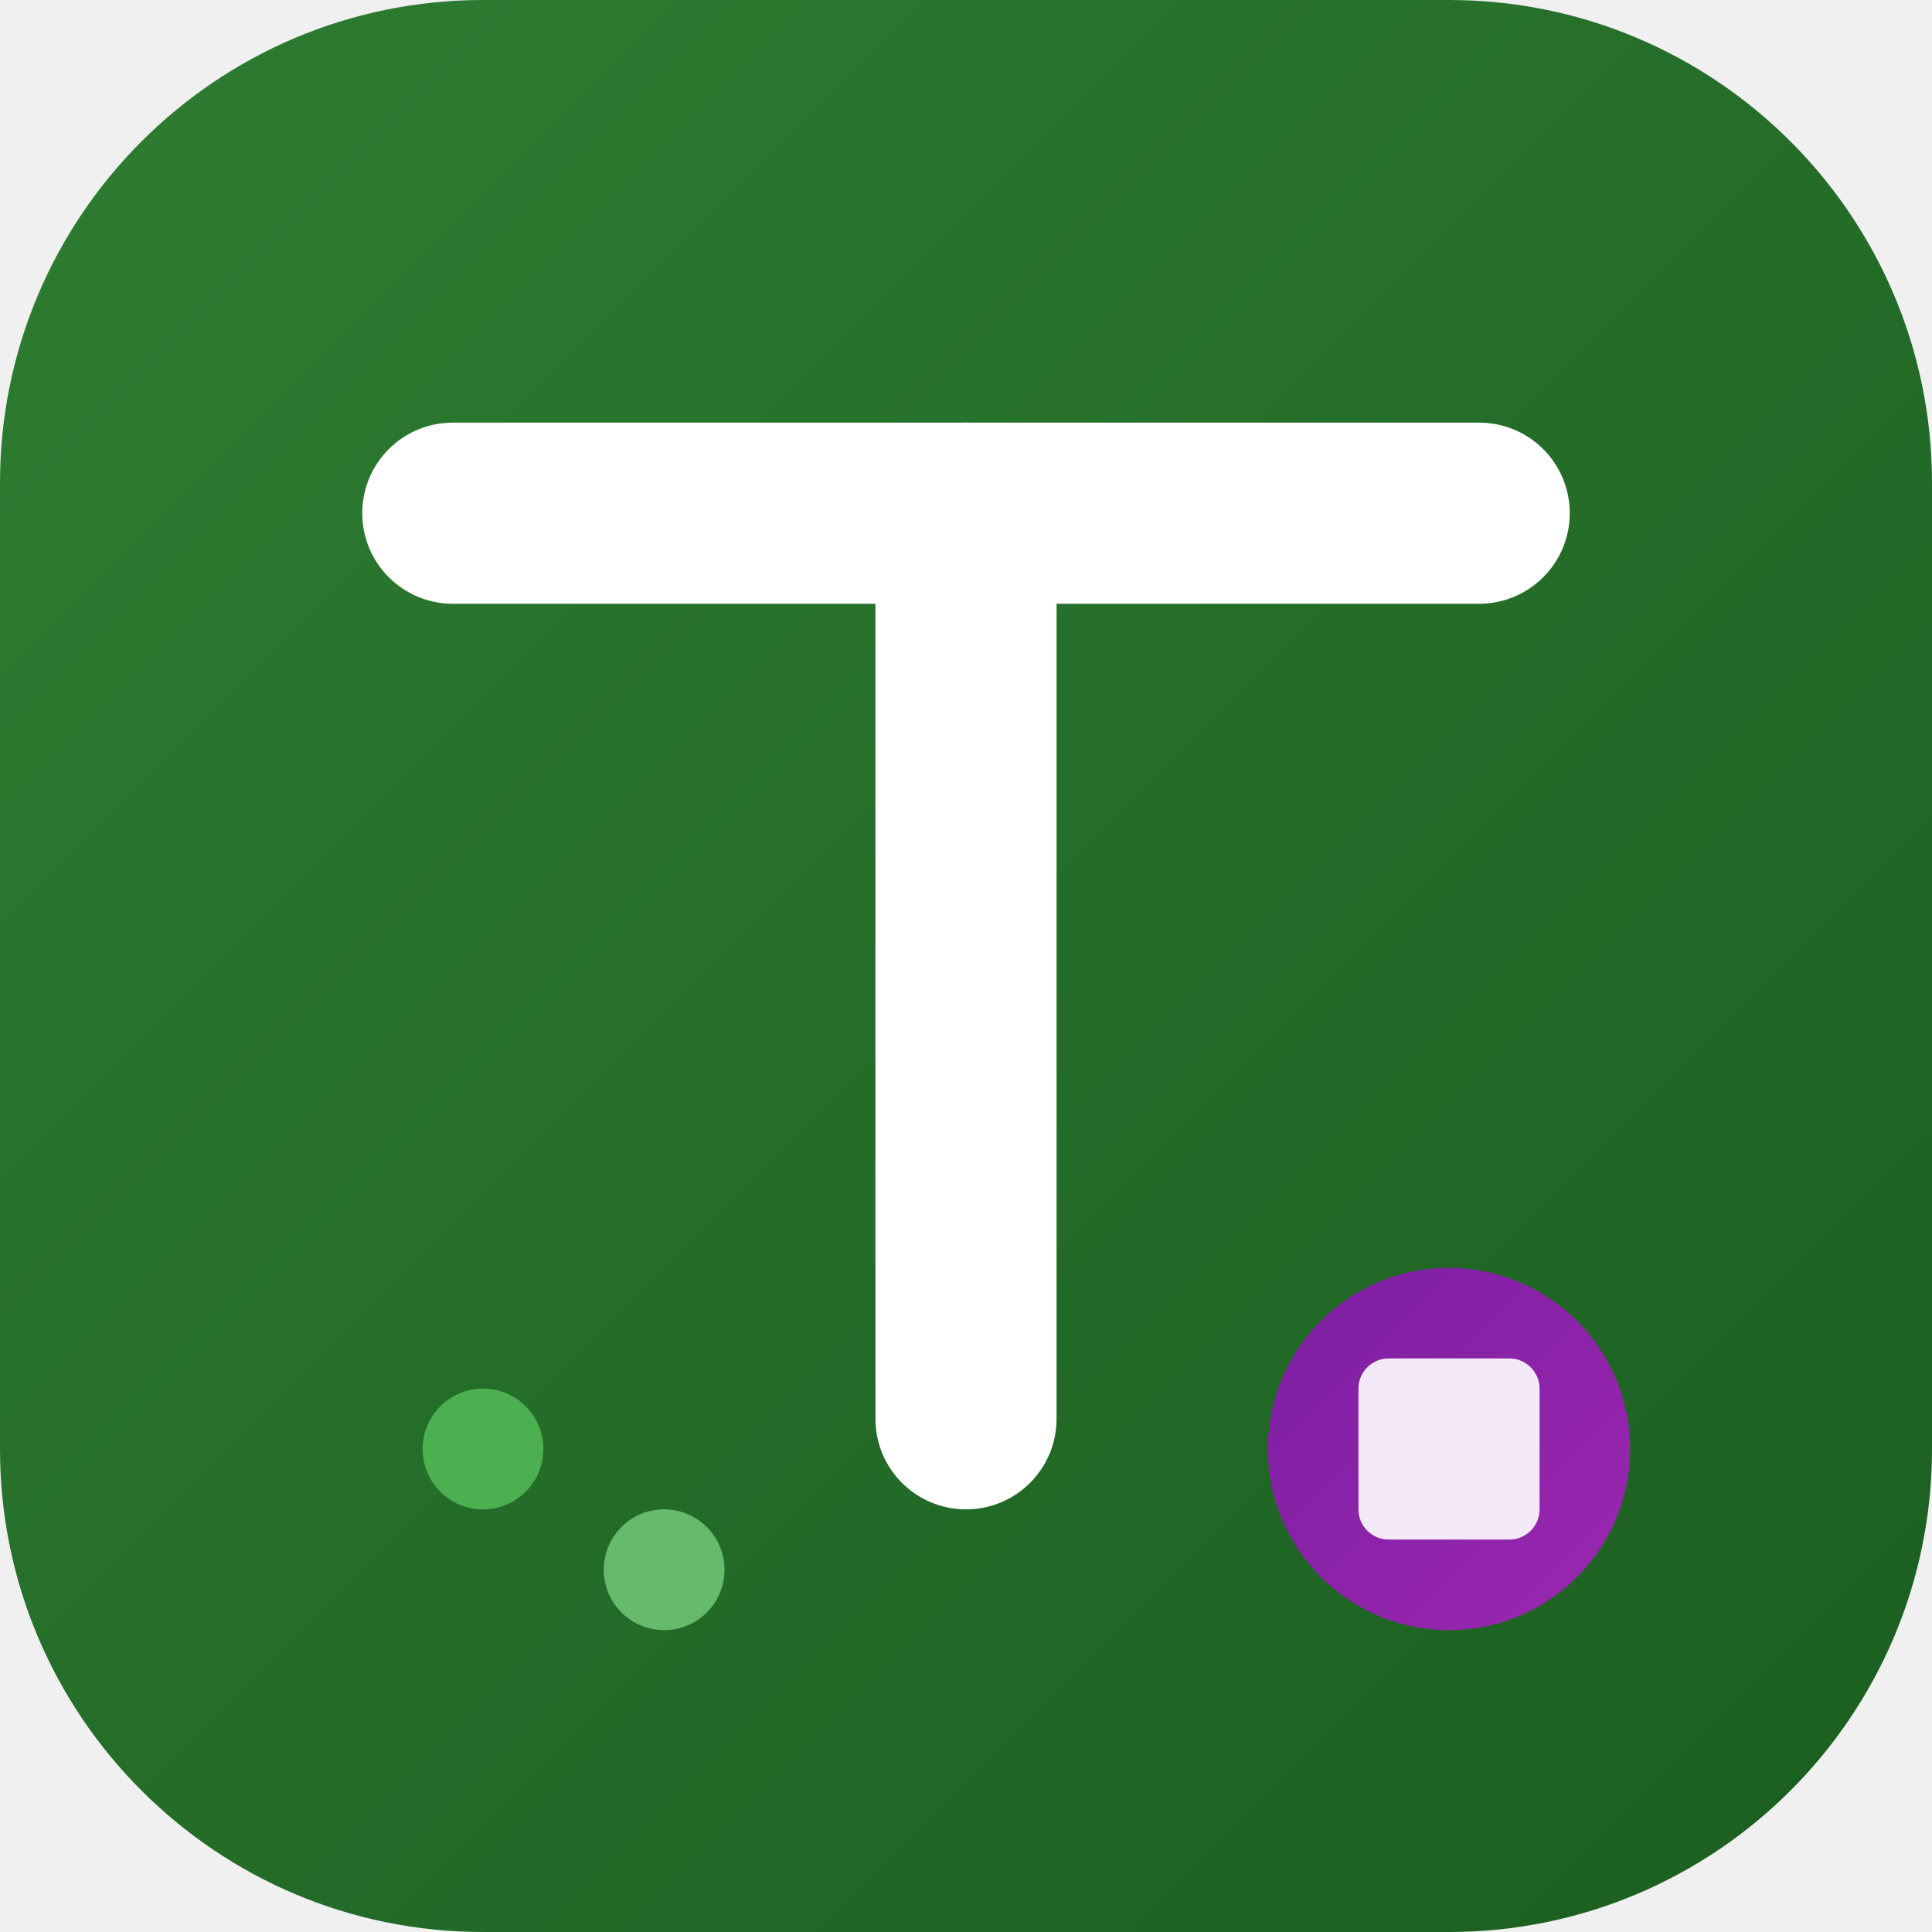
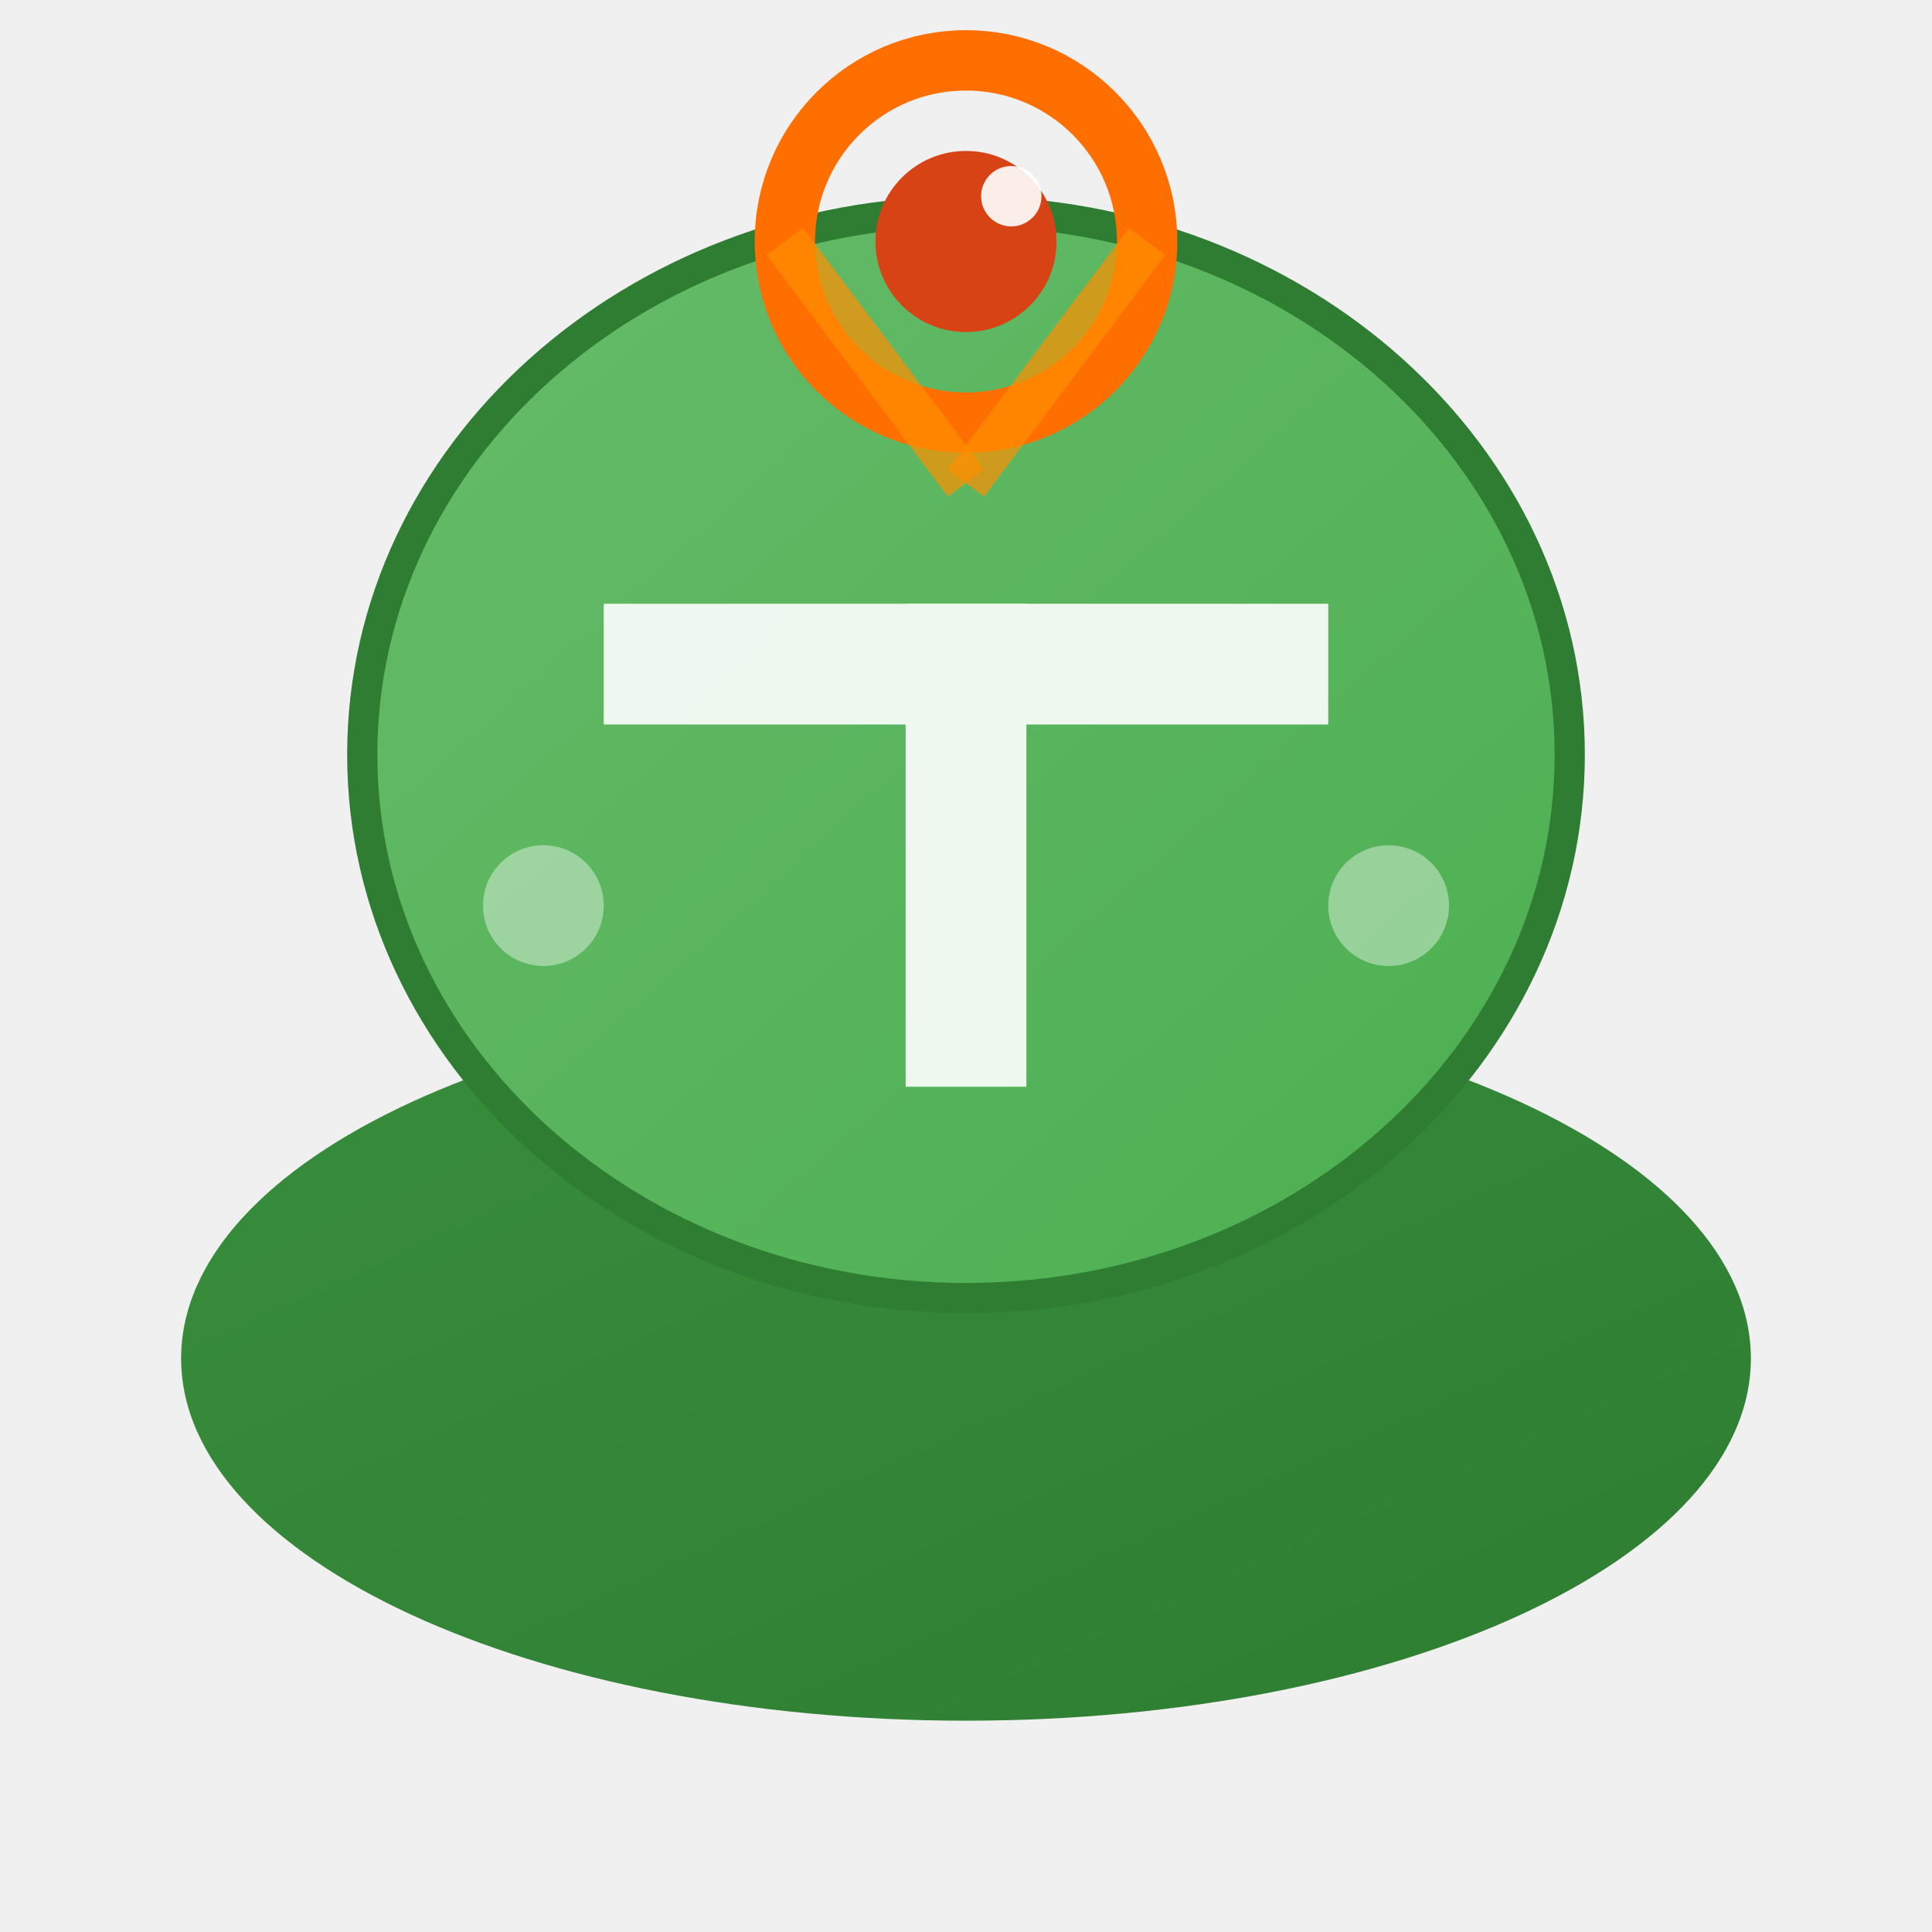
- <svg xmlns="http://www.w3.org/2000/svg" width="32" height="32" viewBox="0 0 32 32" fill="none">
+ <svg xmlns="http://www.w3.org/2000/svg" viewBox="0 0 64 64" width="64" height="64">
  <defs>
-     <linearGradient id="bg" x1="0%" y1="0%" x2="100%" y2="100%">
-       <stop offset="0%" style="stop-color:#2e7d32;stop-opacity:1" />
-       <stop offset="100%" style="stop-color:#1b5e20;stop-opacity:1" />
+     <linearGradient id="hatBrim" x1="0%" y1="0%" x2="100%" y2="100%">
+       <stop offset="0%" style="stop-color:#388e3c;stop-opacity:1" />
+       <stop offset="100%" style="stop-color:#2e7d32;stop-opacity:1" />
    </linearGradient>
-     <linearGradient id="accent" x1="0%" y1="0%" x2="100%" y2="100%">
-       <stop offset="0%" style="stop-color:#7b1fa2;stop-opacity:1" />
-       <stop offset="100%" style="stop-color:#9c27b0;stop-opacity:1" />
+     <linearGradient id="hatTop" x1="0%" y1="0%" x2="100%" y2="100%">
+       <stop offset="0%" style="stop-color:#66bb6a;stop-opacity:1" />
+       <stop offset="100%" style="stop-color:#4caf50;stop-opacity:1" />
    </linearGradient>
  </defs>
-   <rect width="32" height="32" rx="8" fill="url(#bg)" />
-   <rect x="6" y="7" width="20" height="3" rx="1.5" fill="white" />
-   <rect x="14.5" y="7" width="3" height="18" rx="1.5" fill="white" />
-   <circle cx="24" cy="24" r="3" fill="url(#accent)" />
-   <rect x="22.5" y="22.5" width="3" height="3" rx="0.5" fill="white" opacity="0.9" />
-   <circle cx="8" cy="24" r="1" fill="#4caf50" />
-   <circle cx="11" cy="26" r="1" fill="#66bb6a" />
+   <ellipse cx="32" cy="45" rx="26" ry="12" fill="url(#hatBrim)" />
+   <ellipse cx="32" cy="25" rx="20" ry="18" fill="url(#hatTop)" stroke="#2e7d32" stroke-width="1" />
+   <g fill="white" opacity="0.9">
+     <rect x="20" y="20" width="24" height="4" />
+     <rect x="30" y="20" width="4" height="16" />
+   </g>
+   <circle cx="32" cy="8" r="6" fill="url(#eyeOfMind)" stroke="#ff6f00" stroke-width="2" />
+   <circle cx="32" cy="8" r="3" fill="#d84315" />
+   <circle cx="33.5" cy="6.5" r="1" fill="white" opacity="0.9" />
+   <path d="M26 8 Q29 12 32 16" stroke="#ff8f00" stroke-width="1.5" fill="none" opacity="0.7" />
+   <path d="M38 8 Q35 12 32 16" stroke="#ff8f00" stroke-width="1.5" fill="none" opacity="0.7" />
+   <circle cx="18" cy="30" r="2" fill="rgba(255,255,255,0.4)" />
+   <circle cx="46" cy="30" r="2" fill="rgba(255,255,255,0.4)" />
</svg>
